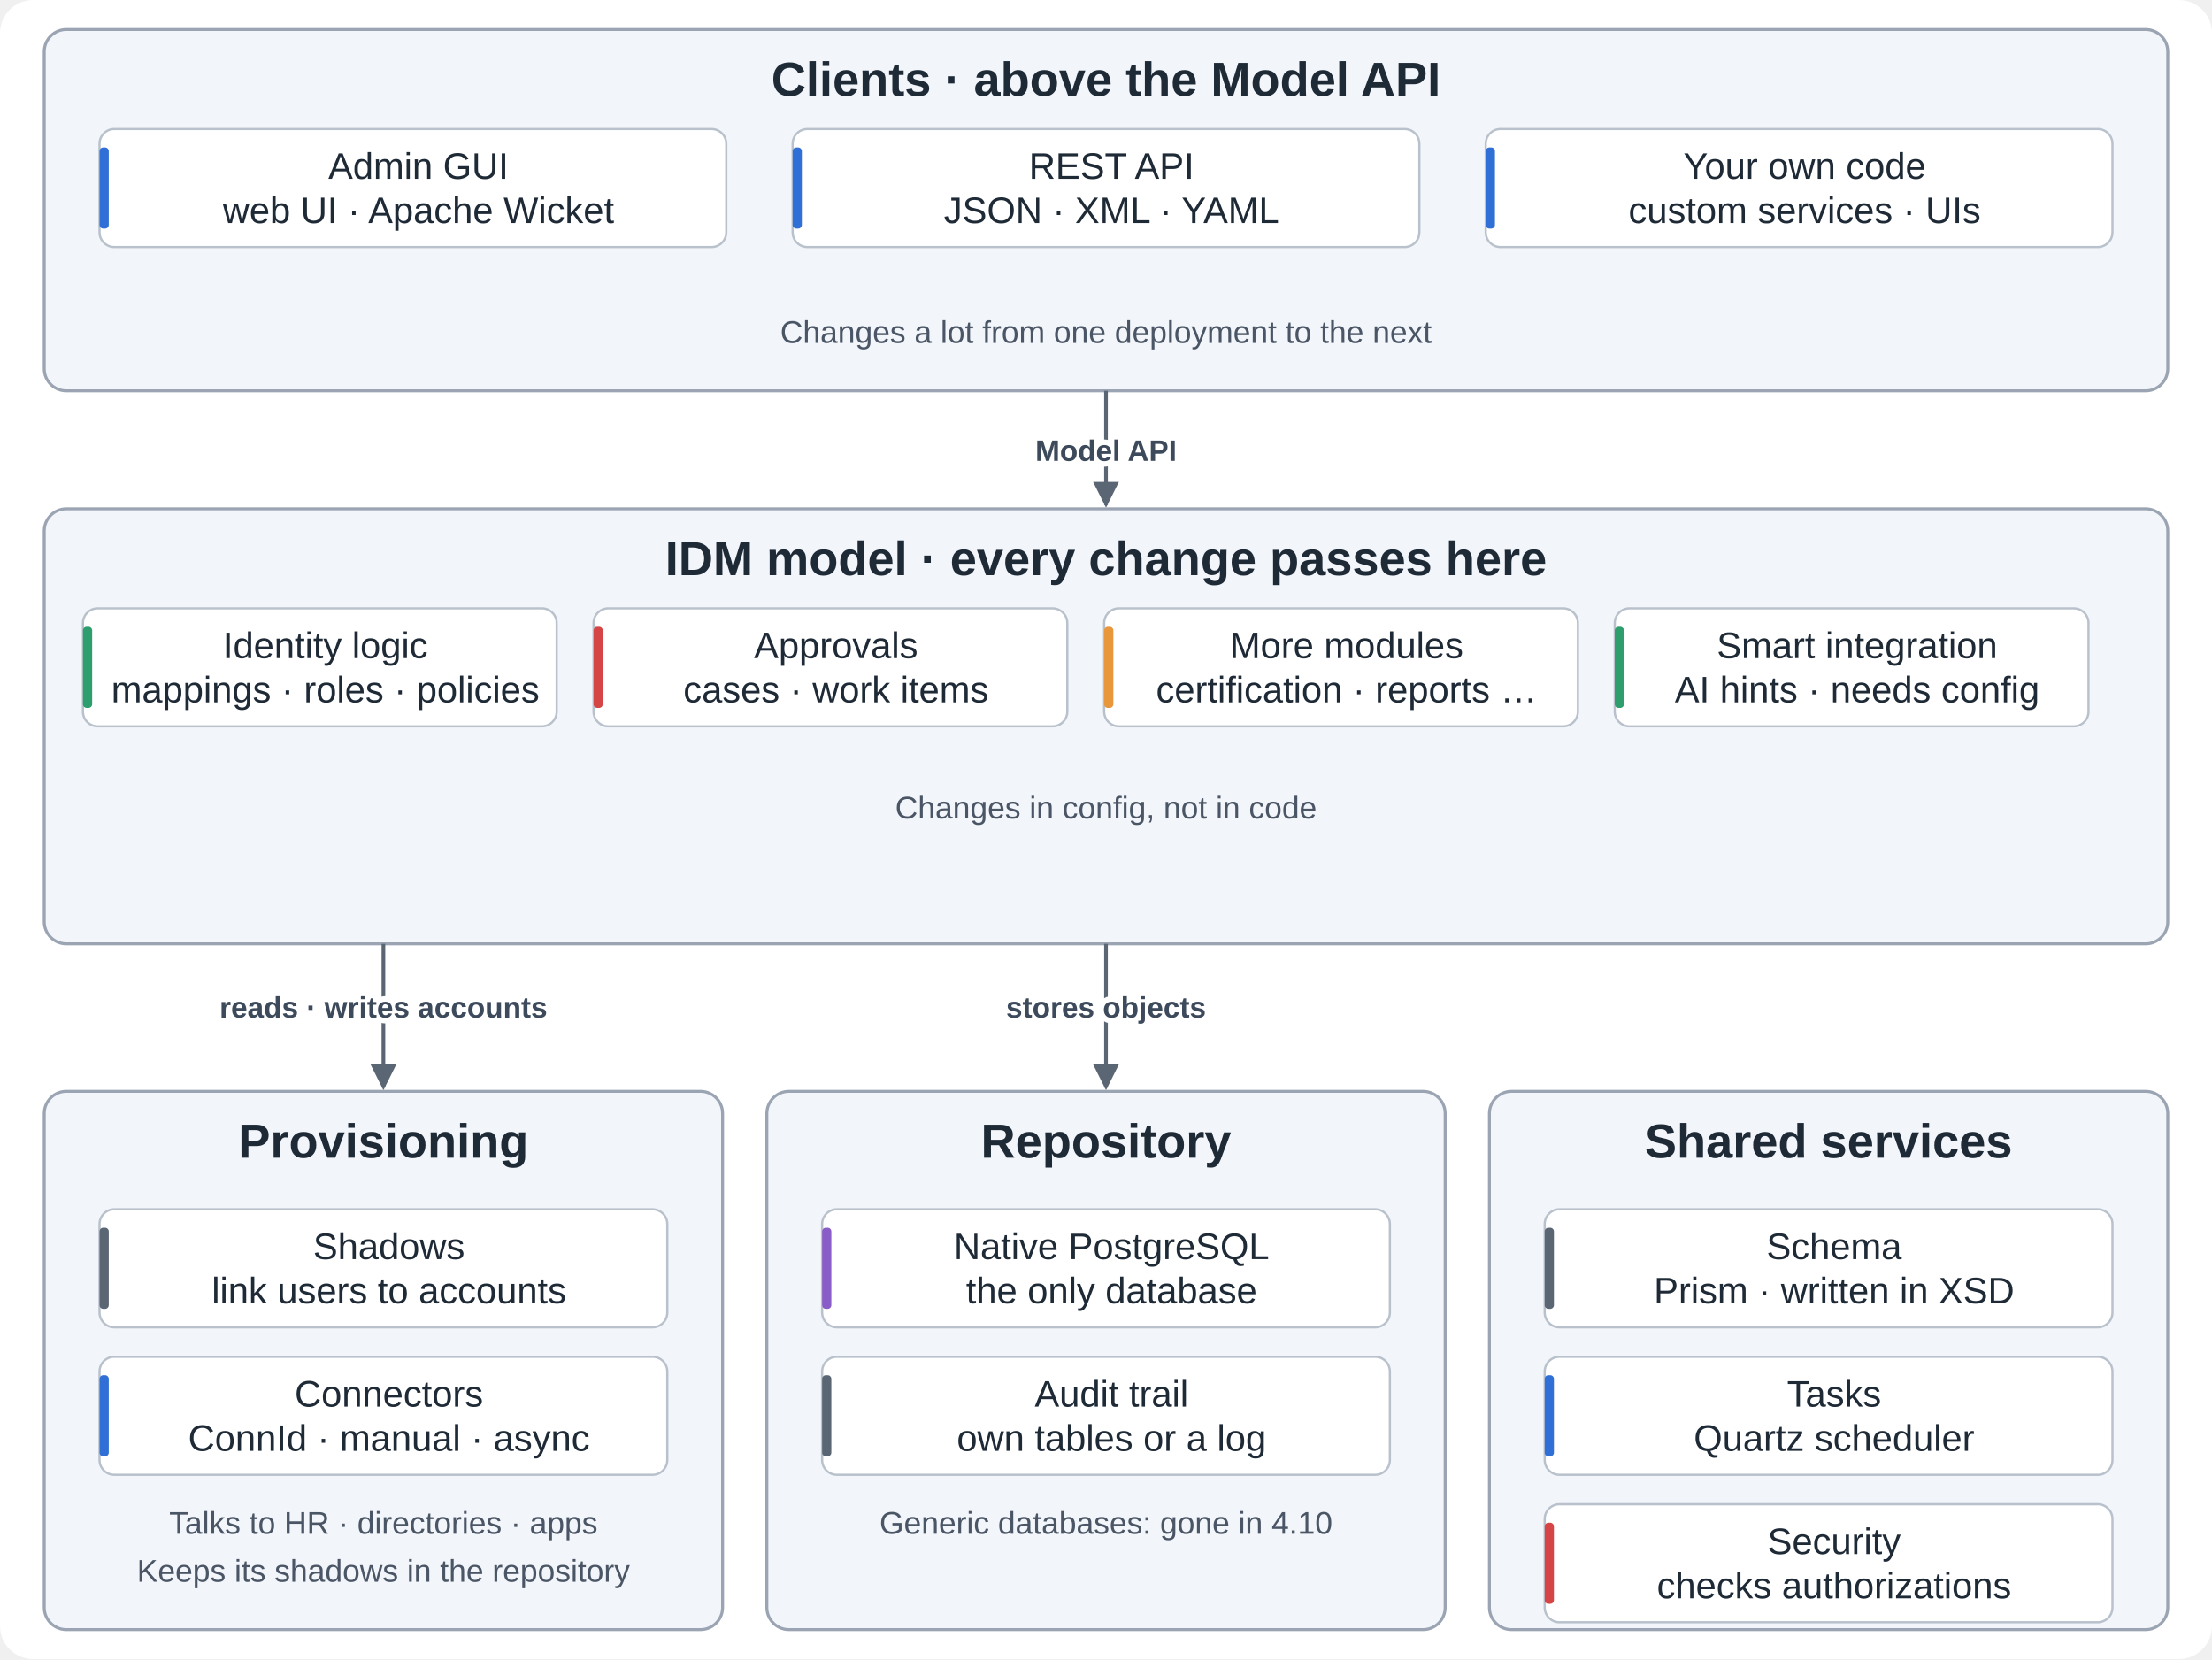
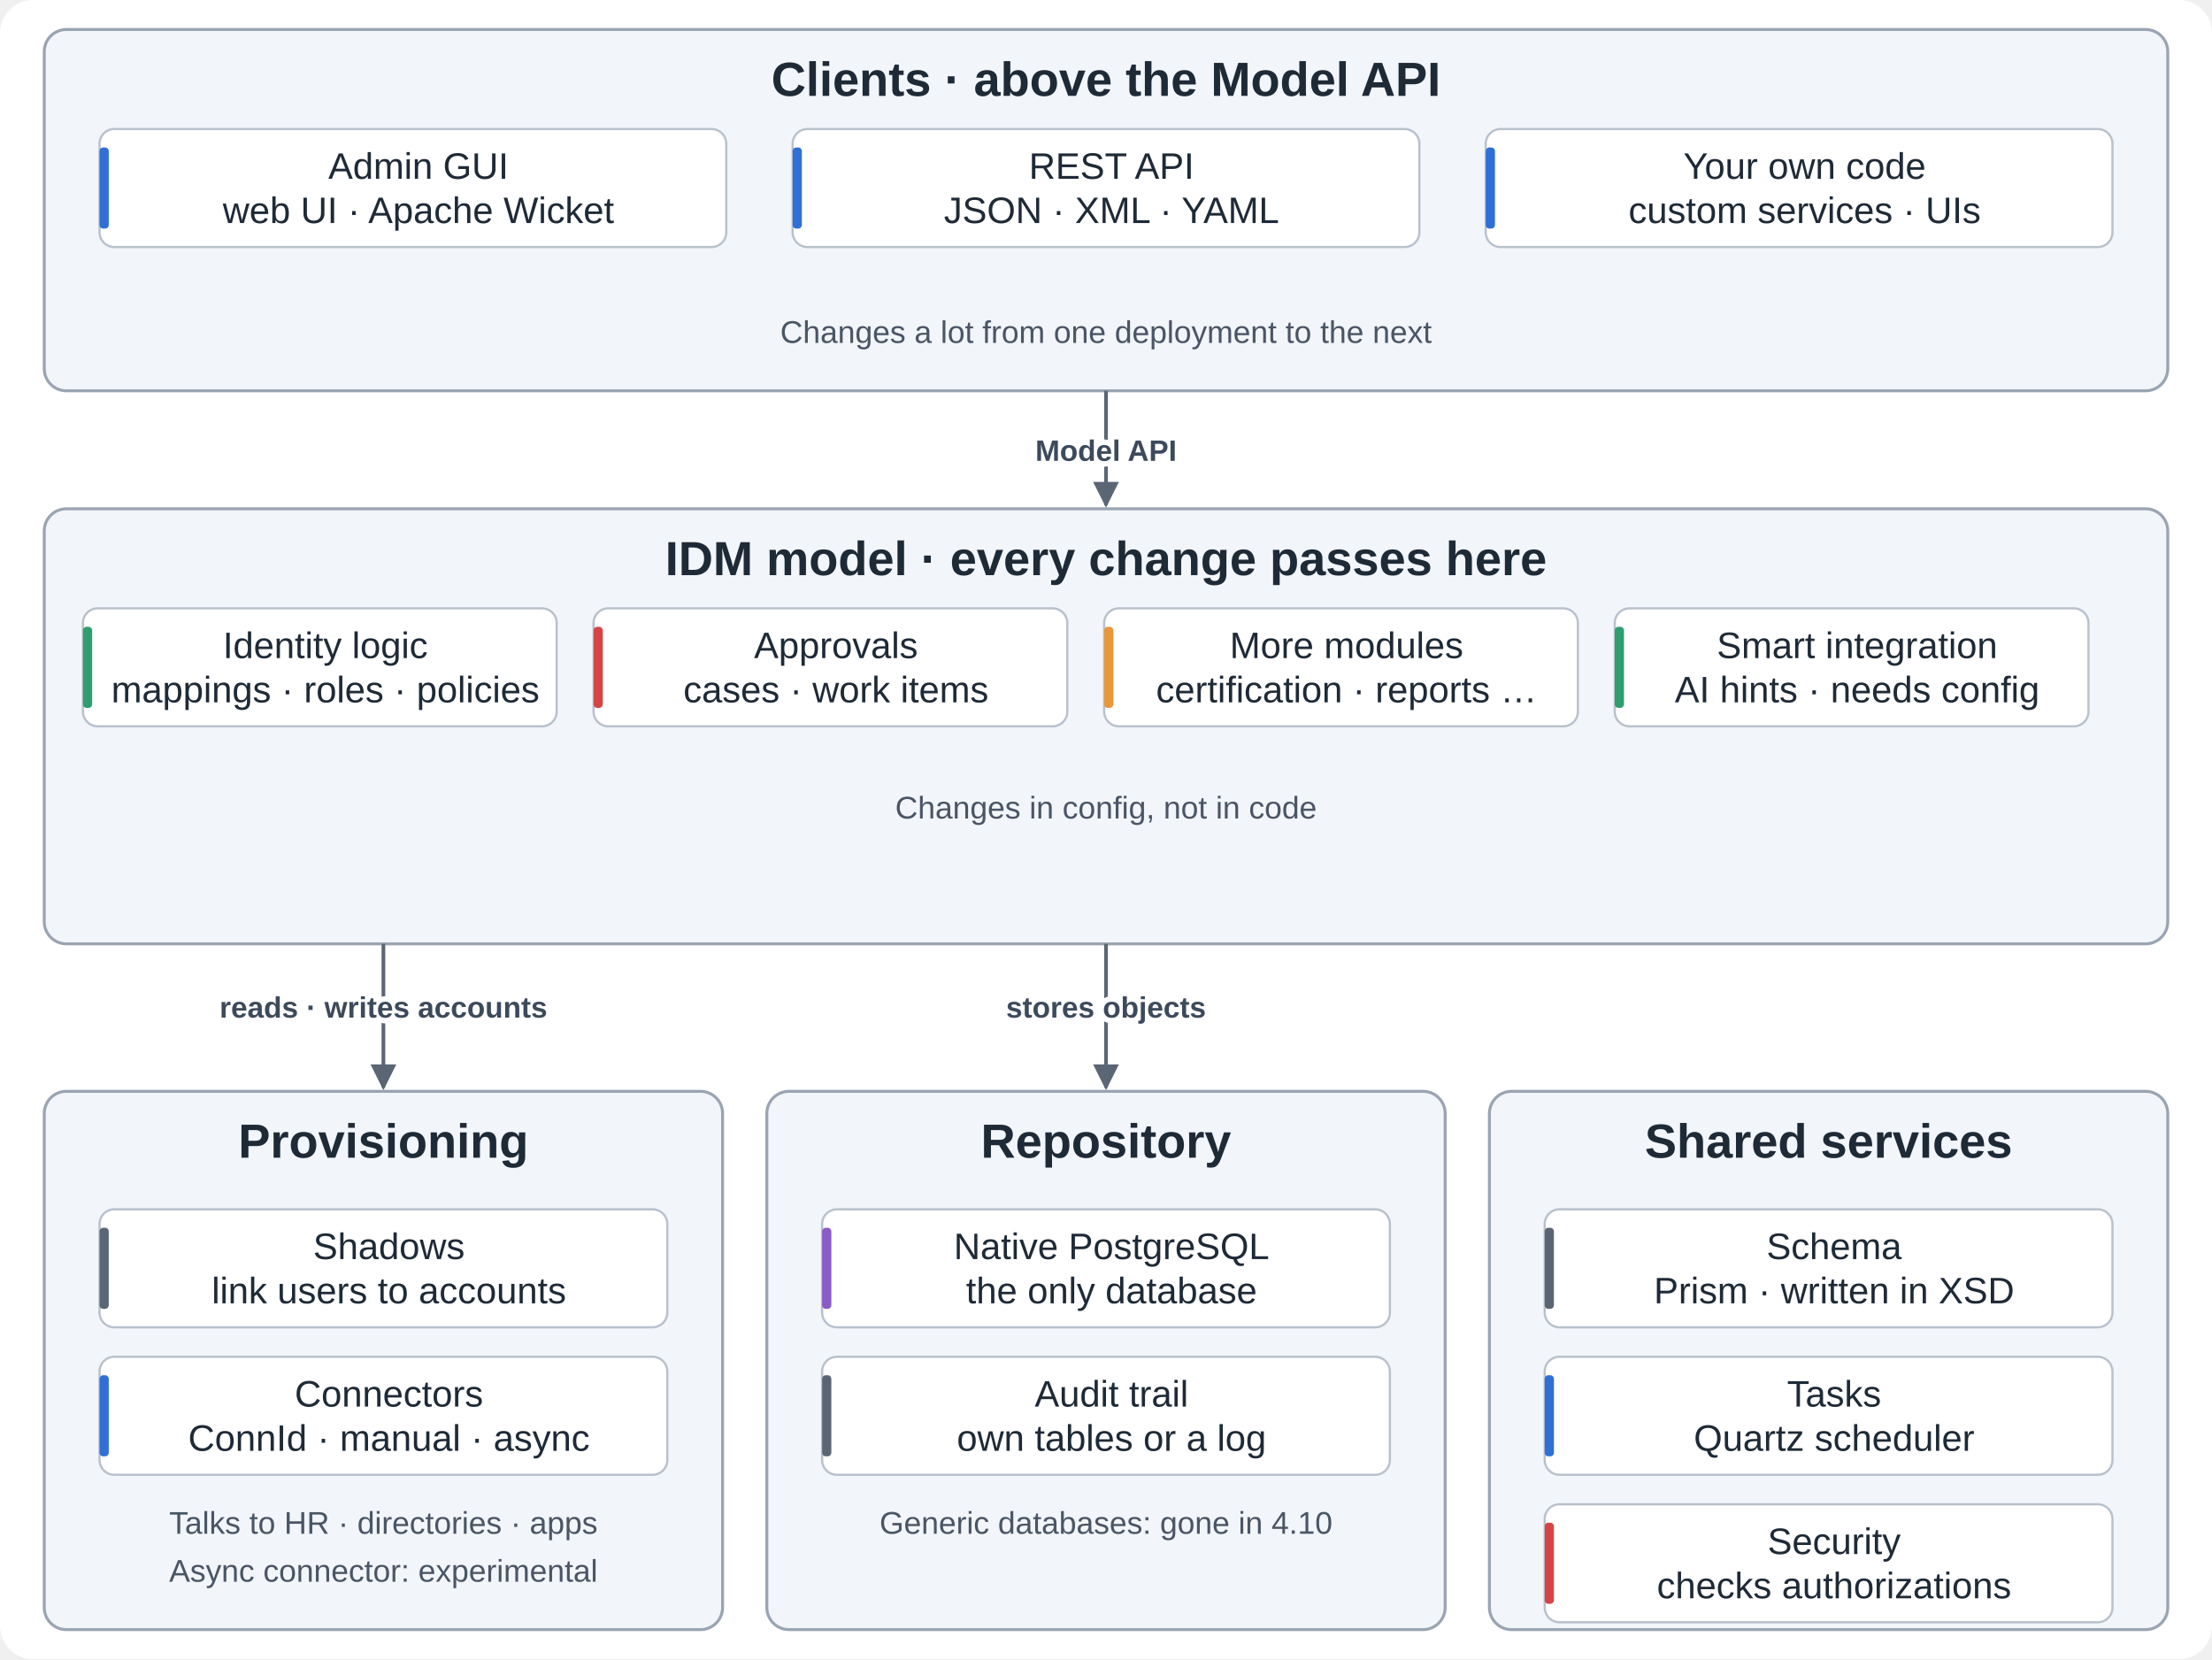
<svg xmlns="http://www.w3.org/2000/svg" viewBox="0 0 1200 900" width="1200" height="900" role="img" aria-labelledby="t d">
  <defs>
    <marker id="arr" viewBox="0 0 10 10" refX="9" refY="5" markerWidth="7" markerHeight="7" orient="auto">
      <path d="M0 0L10 5L0 10z" fill="#5b6675" />
    </marker>
    <marker id="ca" viewBox="0 0 10 10" refX="5" refY="5" markerWidth="6" markerHeight="6" orient="auto">
      <path d="M0 0L10 5L0 10z" fill="#5b6675" />
    </marker>
  </defs>
  <style>
text{font-family:-apple-system,"Helvetica Neue",Arial,"PingFang SC",sans-serif;fill:#1f2a37}
.gt{font-size:26px;font-weight:700}
.st{font-size:20px;font-weight:700}
.ag{font-size:20px}
.q{font-size:18px;fill:#3d4a5c}
.lb{font-size:17px;fill:#4a5565}
.al{font-size:16px;font-weight:600;fill:#3d4a5c;paint-order:stroke;stroke:#ffffff;stroke-width:6px;stroke-linejoin:round}
.grp{fill:#f2f5f9;stroke:#9aa4b2;stroke-width:1.6}
.sub{fill:#e8edf3;stroke:#b8c1cc;stroke-width:1.2}
.agent{fill:#ffffff;stroke:#b8c1cc;stroke-width:1.2}
.human{fill:#d6e6fb;stroke:#9cbbe6;stroke-width:1.2}
.front{fill:#dcf0e0;stroke:#9ccfa8;stroke-width:1.2}
.flow{stroke:#5b6675;stroke-width:2;fill:none;marker-end:url(#arr)}
.back{stroke-dasharray:7 5}
.cyc{stroke:#5b6675;stroke-width:2;fill:none;marker-end:url(#ca)}
.num{fill:#1f2a37}
.numt{font-size:16px;font-weight:700;fill:#ffffff}
</style>
  <rect width="1200" height="900" rx="18" fill="#ffffff" />
  <rect x="24" y="16" width="1152" height="196" rx="12" class="grp" />
  <text x="600.0" y="52" class="gt" text-anchor="middle">Clients · above the Model API</text>
  <rect x="54" y="70" width="340" height="64" rx="8" class="agent" />
  <rect x="54" y="80" width="5" height="44" rx="2" fill="#2f6fd6" />
  <text x="227.0" y="97.0" class="ag" text-anchor="middle">Admin GUI</text>
  <text x="227.0" y="121.0" class="ag" text-anchor="middle">web UI · Apache Wicket</text>
  <rect x="430" y="70" width="340" height="64" rx="8" class="agent" />
  <rect x="430" y="80" width="5" height="44" rx="2" fill="#2f6fd6" />
  <text x="603.0" y="97.0" class="ag" text-anchor="middle">REST API</text>
  <text x="603.0" y="121.0" class="ag" text-anchor="middle">JSON · XML · YAML</text>
  <rect x="806" y="70" width="340" height="64" rx="8" class="agent" />
  <rect x="806" y="80" width="5" height="44" rx="2" fill="#2f6fd6" />
  <text x="979.0" y="97.0" class="ag" text-anchor="middle">Your own code</text>
  <text x="979.0" y="121.0" class="ag" text-anchor="middle">custom services · UIs</text>
  <text x="600" y="186" class="lb" text-anchor="middle">Changes a lot from one deployment to the next</text>
  <path d="M600 212V274" class="flow" />
  <text x="600" y="250" class="al" text-anchor="middle">Model API</text>
  <rect x="24" y="276" width="1152" height="236" rx="12" class="grp" />
  <text x="600.0" y="312" class="gt" text-anchor="middle">IDM model · every change passes here</text>
  <rect x="45" y="330" width="257" height="64" rx="8" class="agent" />
  <rect x="45" y="340" width="5" height="44" rx="2" fill="#2f9e6e" />
  <text x="176.5" y="357.0" class="ag" text-anchor="middle">Identity logic</text>
  <text x="176.5" y="381.0" class="ag" text-anchor="middle">mappings · roles · policies</text>
  <rect x="322" y="330" width="257" height="64" rx="8" class="agent" />
  <rect x="322" y="340" width="5" height="44" rx="2" fill="#d64545" />
  <text x="453.5" y="357.0" class="ag" text-anchor="middle">Approvals</text>
  <text x="453.5" y="381.0" class="ag" text-anchor="middle">cases · work items</text>
  <rect x="599" y="330" width="257" height="64" rx="8" class="agent" />
  <rect x="599" y="340" width="5" height="44" rx="2" fill="#e8973a" />
  <text x="730.5" y="357.0" class="ag" text-anchor="middle">More modules</text>
  <text x="730.5" y="381.0" class="ag" text-anchor="middle">certification · reports …</text>
  <rect x="876" y="330" width="257" height="64" rx="8" class="agent" />
  <rect x="876" y="340" width="5" height="44" rx="2" fill="#2f9e6e" />
  <text x="1007.5" y="357.0" class="ag" text-anchor="middle">Smart integration</text>
  <text x="1007.5" y="381.0" class="ag" text-anchor="middle">AI hints · needs config</text>
  <text x="600" y="444" class="lb" text-anchor="middle">Changes in config, not in code</text>
  <path d="M208.0 512V590" class="flow" />
  <text x="208.0" y="552" class="al" text-anchor="middle">reads · writes accounts</text>
  <path d="M600.0 512V590" class="flow" />
  <text x="600.0" y="552" class="al" text-anchor="middle">stores objects</text>
  <rect x="24" y="592" width="368" height="292" rx="12" class="grp" />
  <text x="208.0" y="628" class="gt" text-anchor="middle">Provisioning</text>
  <rect x="54" y="656" width="308" height="64" rx="8" class="agent" />
  <rect x="54" y="666" width="5" height="44" rx="2" fill="#5b6675" />
  <text x="211.0" y="683.0" class="ag" text-anchor="middle">Shadows</text>
  <text x="211.0" y="707.0" class="ag" text-anchor="middle">link users to accounts</text>
  <rect x="54" y="736" width="308" height="64" rx="8" class="agent" />
  <rect x="54" y="746" width="5" height="44" rx="2" fill="#2f6fd6" />
  <text x="211.0" y="763.0" class="ag" text-anchor="middle">Connectors</text>
  <text x="211.0" y="787.0" class="ag" text-anchor="middle">ConnId · manual · async</text>
  <text x="208.0" y="832" class="lb" text-anchor="middle">Talks to HR · directories · apps</text>
-   <text x="208.0" y="858" class="lb" text-anchor="middle">Keeps its shadows in the repository</text>
+   <text x="208.0" y="858" class="lb" text-anchor="middle">Async connector: experimental</text>
  <rect x="416" y="592" width="368" height="292" rx="12" class="grp" />
  <text x="600.0" y="628" class="gt" text-anchor="middle">Repository</text>
  <rect x="446" y="656" width="308" height="64" rx="8" class="agent" />
  <rect x="446" y="666" width="5" height="44" rx="2" fill="#8a5cc7" />
  <text x="603.0" y="683.0" class="ag" text-anchor="middle">Native PostgreSQL</text>
  <text x="603.0" y="707.0" class="ag" text-anchor="middle">the only database</text>
  <rect x="446" y="736" width="308" height="64" rx="8" class="agent" />
  <rect x="446" y="746" width="5" height="44" rx="2" fill="#5b6675" />
  <text x="603.0" y="763.0" class="ag" text-anchor="middle">Audit trail</text>
  <text x="603.0" y="787.0" class="ag" text-anchor="middle">own tables or a log</text>
  <text x="600.0" y="832" class="lb" text-anchor="middle">Generic databases: gone in 4.10</text>
  <rect x="808" y="592" width="368" height="292" rx="12" class="grp" />
  <text x="992.0" y="628" class="gt" text-anchor="middle">Shared services</text>
  <rect x="838" y="656" width="308" height="64" rx="8" class="agent" />
  <rect x="838" y="666" width="5" height="44" rx="2" fill="#5b6675" />
  <text x="995.0" y="683.0" class="ag" text-anchor="middle">Schema</text>
  <text x="995.0" y="707.0" class="ag" text-anchor="middle">Prism · written in XSD</text>
  <rect x="838" y="736" width="308" height="64" rx="8" class="agent" />
  <rect x="838" y="746" width="5" height="44" rx="2" fill="#2f6fd6" />
  <text x="995.0" y="763.0" class="ag" text-anchor="middle">Tasks</text>
  <text x="995.0" y="787.0" class="ag" text-anchor="middle">Quartz scheduler</text>
  <rect x="838" y="816" width="308" height="64" rx="8" class="agent" />
  <rect x="838" y="826" width="5" height="44" rx="2" fill="#d64545" />
  <text x="995.0" y="843.0" class="ag" text-anchor="middle">Security</text>
  <text x="995.0" y="867.0" class="ag" text-anchor="middle">checks authorizations</text>
</svg>
